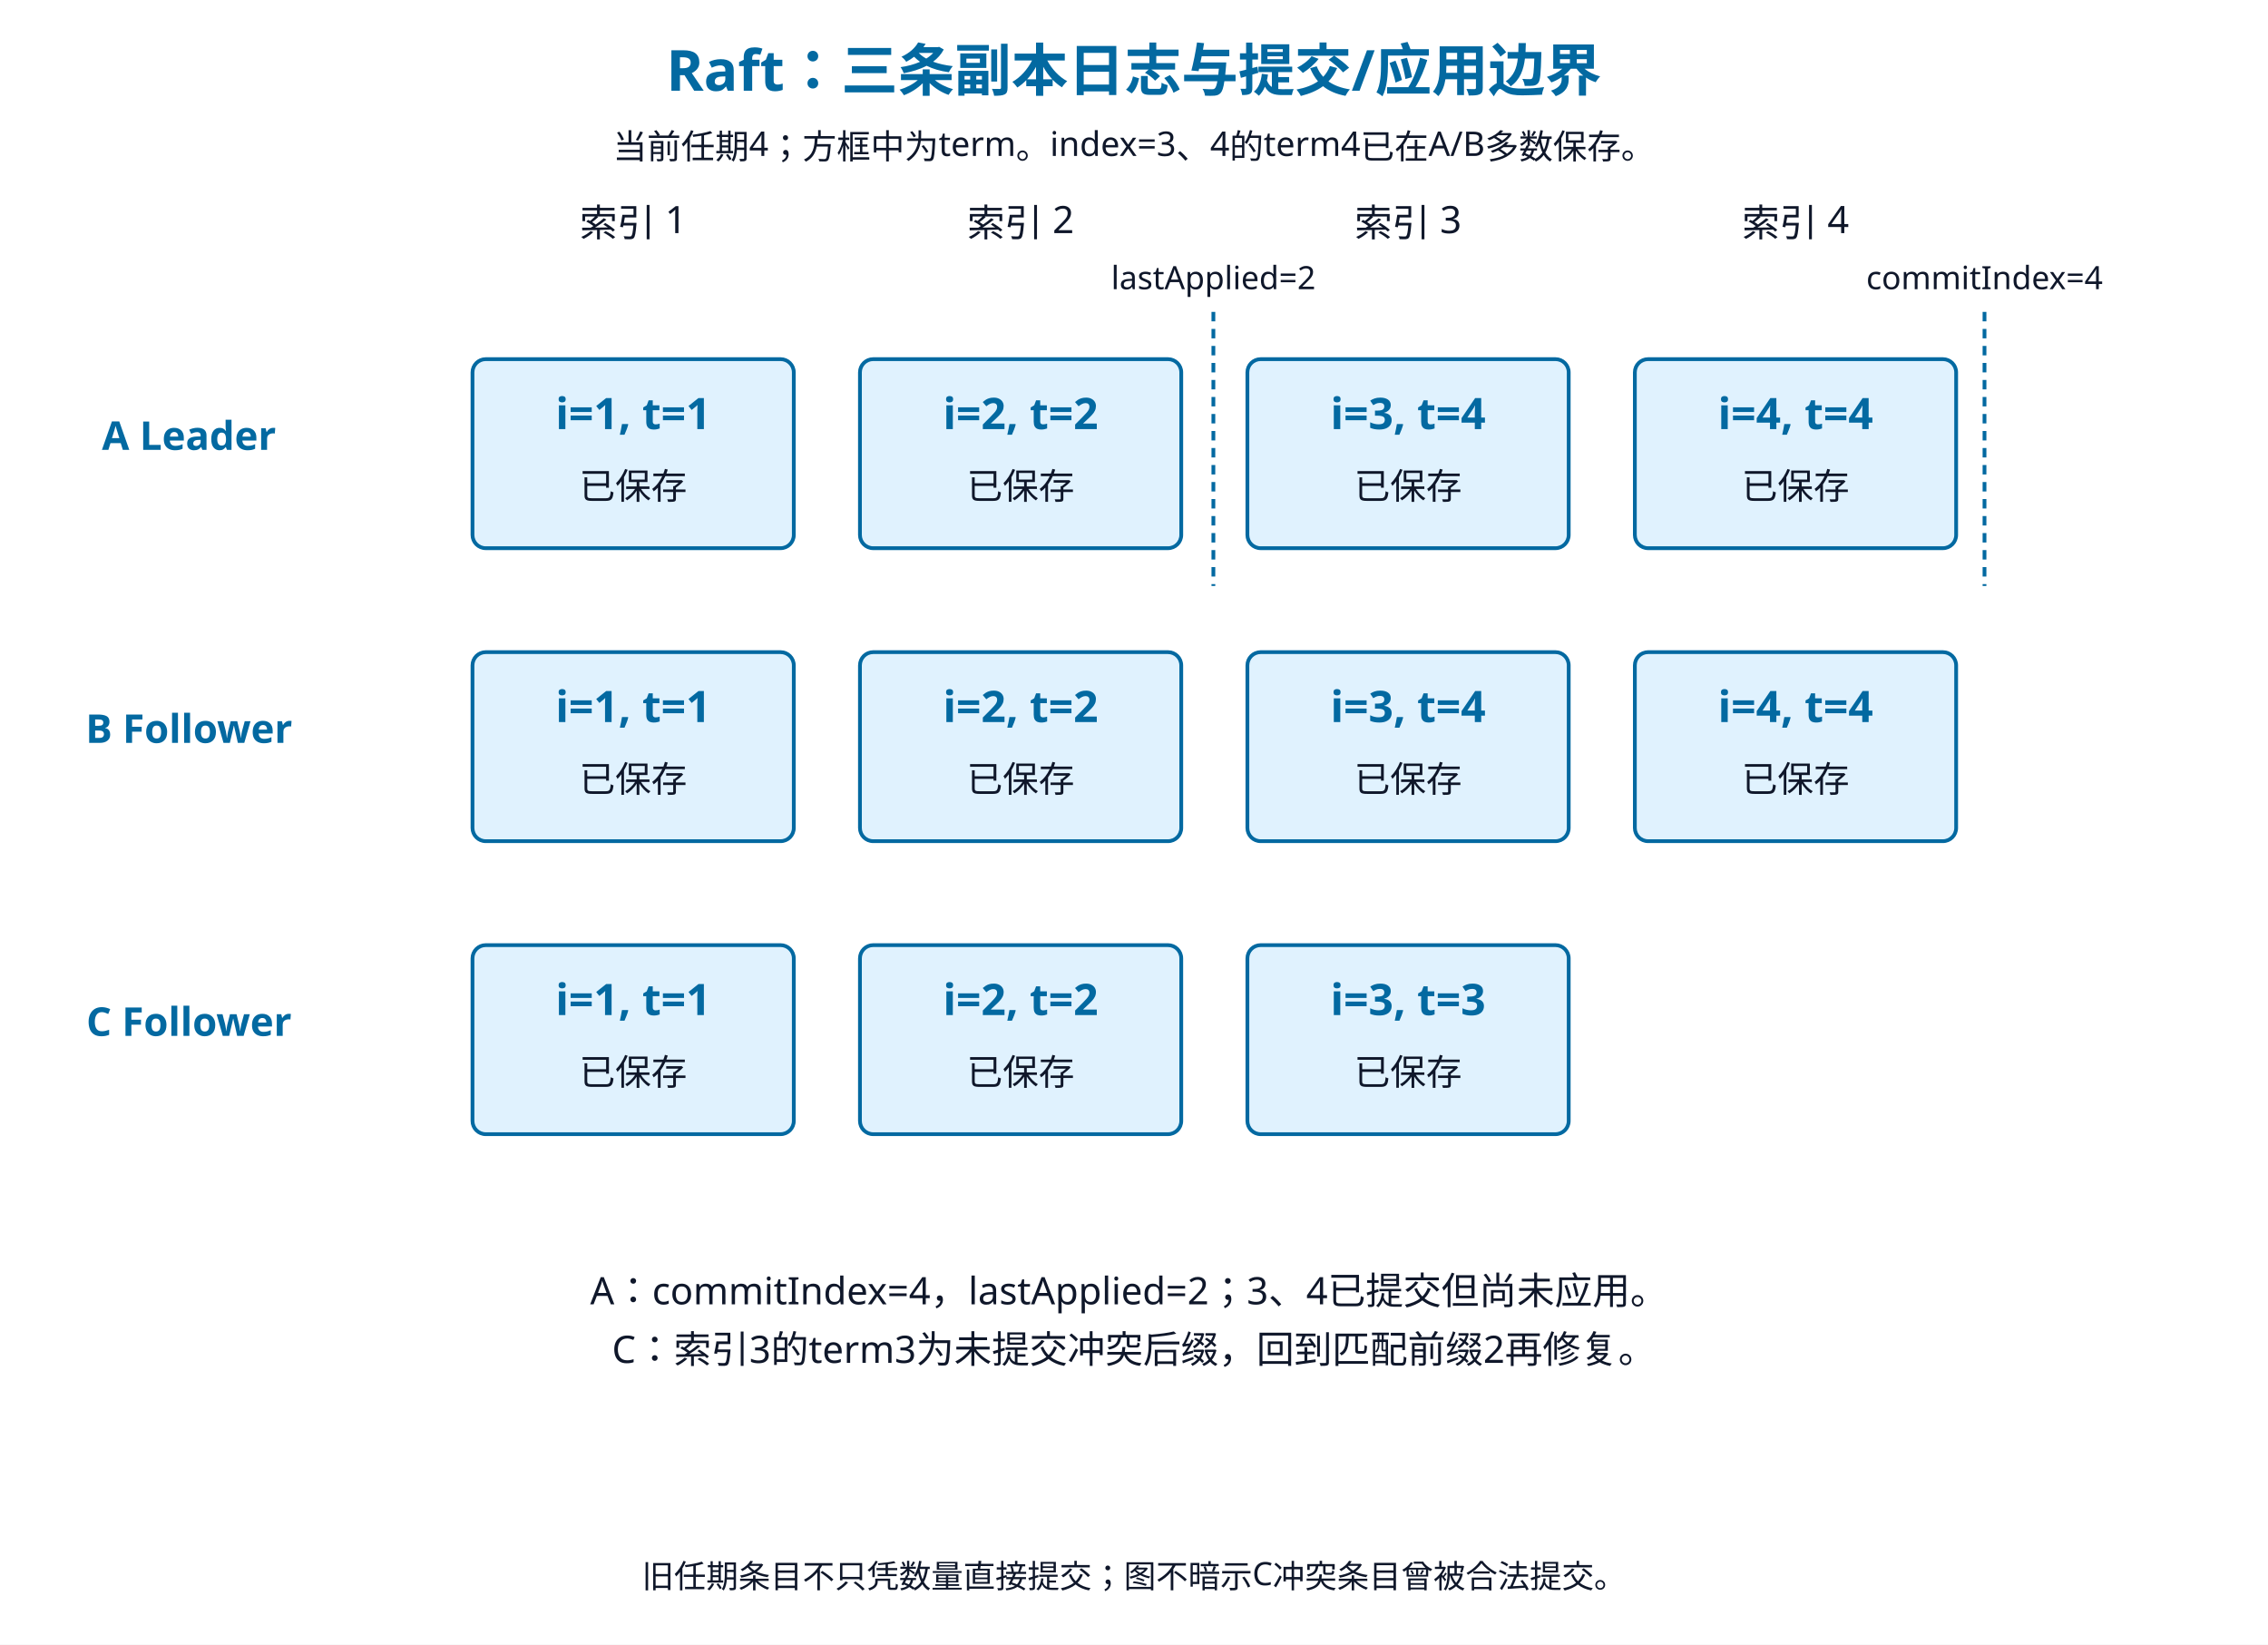
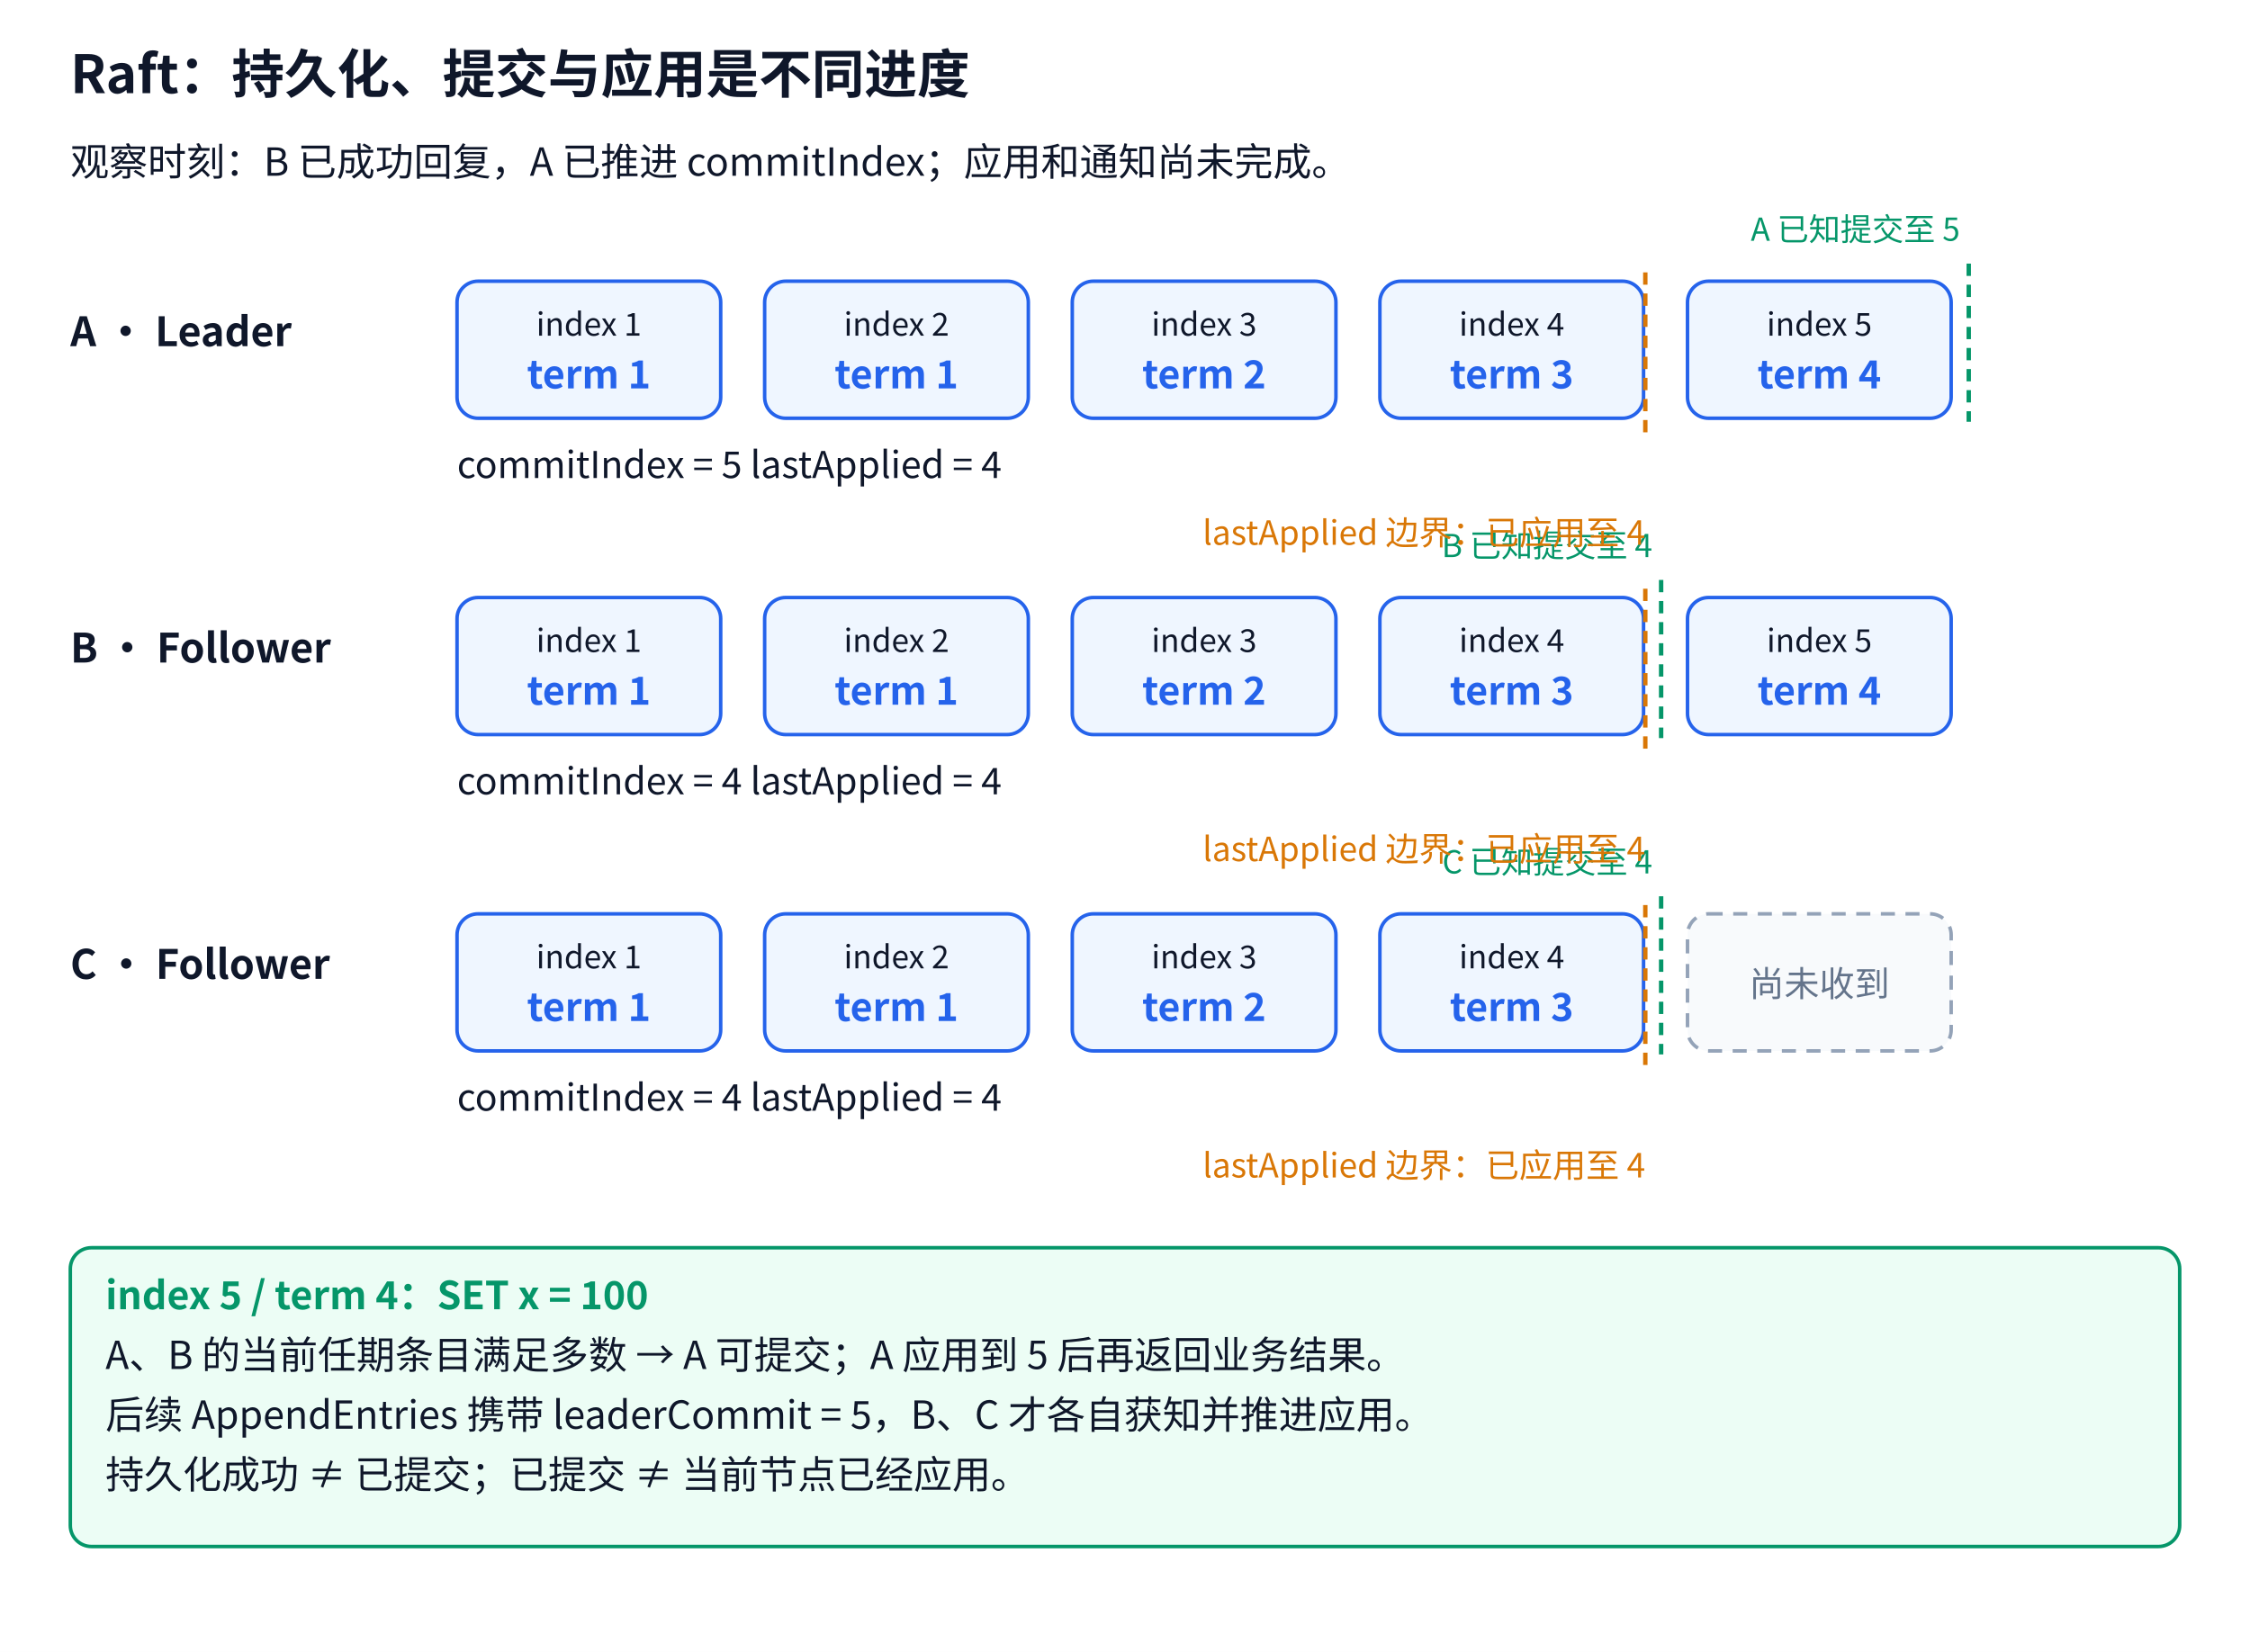
- <svg xmlns="http://www.w3.org/2000/svg" width="1200" height="870" viewBox="0 0 1200 870" role="img" aria-labelledby="title desc">
+ <svg xmlns="http://www.w3.org/2000/svg" width="1280" height="940" viewBox="0 0 1280 940" role="img" aria-labelledby="title desc">
  <defs>
-     <pattern id="grid" width="24" height="24" patternUnits="userSpaceOnUse">
-       <path d="M24 0H0V24" fill="none" stroke="#E7F1F8" stroke-width="1" />
-     </pattern>
-     <marker id="arrow" viewBox="0 0 10 10" refX="9" refY="5" markerWidth="7" markerHeight="7" orient="auto">
-       <path d="M0 0L10 5L0 10Z" fill="#0369A1" />
+     <marker id="arrow" markerWidth="10" markerHeight="10" refX="8" refY="5" orient="auto-start-reverse">
+       <path d="M0 0 L10 5 L0 10 Z" fill="#64748B" />
    </marker>
  </defs>
  <rect width="100%" height="100%" fill="#FFFFFF" />
-   <g font-family="Microsoft YaHei,Segoe UI,sans-serif">
-     <text x="600.0" y="48" text-anchor="middle" fill="#0369A1" font-size="30" font-weight="600">
-       <tspan x="600.0" dy="0">Raft：三条副本日志与提交/应用边界</tspan>
-     </text>
-     <text x="600.0" y="84" text-anchor="middle" fill="#0F172A" font-size="18" font-weight="400">
-       <tspan x="600.0" dy="0">当前任期4；方框中为term。index=3、4的term4已在A/B多数保存。</tspan>
-     </text>
-     <text x="100" y="238" text-anchor="middle" fill="#0369A1" font-size="21" font-weight="600">
-       <tspan x="100" dy="0">A Leader</tspan>
-     </text>
-     <rect x="250" y="190" width="170" height="100" rx="7" fill="#E0F2FE" stroke="#0369A1" stroke-width="2" />
-     <text x="335.0" y="227" text-anchor="middle" fill="#0369A1" font-size="23" font-weight="600">
-       <tspan x="335.0" dy="0">i=1, t=1</tspan>
-     </text>
-     <text x="335.0" y="264" text-anchor="middle" fill="#0F172A" font-size="19" font-weight="400">
-       <tspan x="335.0" dy="0">已保存</tspan>
-     </text>
-     <rect x="455" y="190" width="170" height="100" rx="7" fill="#E0F2FE" stroke="#0369A1" stroke-width="2" />
-     <text x="540.0" y="227" text-anchor="middle" fill="#0369A1" font-size="23" font-weight="600">
-       <tspan x="540.0" dy="0">i=2, t=2</tspan>
-     </text>
-     <text x="540.0" y="264" text-anchor="middle" fill="#0F172A" font-size="19" font-weight="400">
-       <tspan x="540.0" dy="0">已保存</tspan>
-     </text>
-     <rect x="660" y="190" width="170" height="100" rx="7" fill="#E0F2FE" stroke="#0369A1" stroke-width="2" />
-     <text x="745.0" y="227" text-anchor="middle" fill="#0369A1" font-size="23" font-weight="600">
-       <tspan x="745.0" dy="0">i=3, t=4</tspan>
-     </text>
-     <text x="745.0" y="264" text-anchor="middle" fill="#0F172A" font-size="19" font-weight="400">
-       <tspan x="745.0" dy="0">已保存</tspan>
-     </text>
-     <rect x="865" y="190" width="170" height="100" rx="7" fill="#E0F2FE" stroke="#0369A1" stroke-width="2" />
-     <text x="950.0" y="227" text-anchor="middle" fill="#0369A1" font-size="23" font-weight="600">
-       <tspan x="950.0" dy="0">i=4, t=4</tspan>
-     </text>
-     <text x="950.0" y="264" text-anchor="middle" fill="#0F172A" font-size="19" font-weight="400">
-       <tspan x="950.0" dy="0">已保存</tspan>
-     </text>
-     <text x="100" y="393" text-anchor="middle" fill="#0369A1" font-size="21" font-weight="600">
-       <tspan x="100" dy="0">B Follower</tspan>
-     </text>
-     <rect x="250" y="345" width="170" height="100" rx="7" fill="#E0F2FE" stroke="#0369A1" stroke-width="2" />
-     <text x="335.0" y="382" text-anchor="middle" fill="#0369A1" font-size="23" font-weight="600">
-       <tspan x="335.0" dy="0">i=1, t=1</tspan>
-     </text>
-     <text x="335.0" y="419" text-anchor="middle" fill="#0F172A" font-size="19" font-weight="400">
-       <tspan x="335.0" dy="0">已保存</tspan>
-     </text>
-     <rect x="455" y="345" width="170" height="100" rx="7" fill="#E0F2FE" stroke="#0369A1" stroke-width="2" />
-     <text x="540.0" y="382" text-anchor="middle" fill="#0369A1" font-size="23" font-weight="600">
-       <tspan x="540.0" dy="0">i=2, t=2</tspan>
-     </text>
-     <text x="540.0" y="419" text-anchor="middle" fill="#0F172A" font-size="19" font-weight="400">
-       <tspan x="540.0" dy="0">已保存</tspan>
-     </text>
-     <rect x="660" y="345" width="170" height="100" rx="7" fill="#E0F2FE" stroke="#0369A1" stroke-width="2" />
-     <text x="745.0" y="382" text-anchor="middle" fill="#0369A1" font-size="23" font-weight="600">
-       <tspan x="745.0" dy="0">i=3, t=4</tspan>
-     </text>
-     <text x="745.0" y="419" text-anchor="middle" fill="#0F172A" font-size="19" font-weight="400">
-       <tspan x="745.0" dy="0">已保存</tspan>
-     </text>
-     <rect x="865" y="345" width="170" height="100" rx="7" fill="#E0F2FE" stroke="#0369A1" stroke-width="2" />
-     <text x="950.0" y="382" text-anchor="middle" fill="#0369A1" font-size="23" font-weight="600">
-       <tspan x="950.0" dy="0">i=4, t=4</tspan>
-     </text>
-     <text x="950.0" y="419" text-anchor="middle" fill="#0F172A" font-size="19" font-weight="400">
-       <tspan x="950.0" dy="0">已保存</tspan>
-     </text>
-     <text x="100" y="548" text-anchor="middle" fill="#0369A1" font-size="21" font-weight="600">
-       <tspan x="100" dy="0">C Follower</tspan>
-     </text>
-     <rect x="250" y="500" width="170" height="100" rx="7" fill="#E0F2FE" stroke="#0369A1" stroke-width="2" />
-     <text x="335.0" y="537" text-anchor="middle" fill="#0369A1" font-size="23" font-weight="600">
-       <tspan x="335.0" dy="0">i=1, t=1</tspan>
-     </text>
-     <text x="335.0" y="574" text-anchor="middle" fill="#0F172A" font-size="19" font-weight="400">
-       <tspan x="335.0" dy="0">已保存</tspan>
-     </text>
-     <rect x="455" y="500" width="170" height="100" rx="7" fill="#E0F2FE" stroke="#0369A1" stroke-width="2" />
-     <text x="540.0" y="537" text-anchor="middle" fill="#0369A1" font-size="23" font-weight="600">
-       <tspan x="540.0" dy="0">i=2, t=2</tspan>
-     </text>
-     <text x="540.0" y="574" text-anchor="middle" fill="#0F172A" font-size="19" font-weight="400">
-       <tspan x="540.0" dy="0">已保存</tspan>
-     </text>
-     <rect x="660" y="500" width="170" height="100" rx="7" fill="#E0F2FE" stroke="#0369A1" stroke-width="2" />
-     <text x="745.0" y="537" text-anchor="middle" fill="#0369A1" font-size="23" font-weight="600">
-       <tspan x="745.0" dy="0">i=3, t=3</tspan>
-     </text>
-     <text x="745.0" y="574" text-anchor="middle" fill="#0F172A" font-size="19" font-weight="400">
-       <tspan x="745.0" dy="0">已保存</tspan>
-     </text>
-     <text x="335" y="125" text-anchor="middle" fill="#0F172A" font-size="20" font-weight="400">
-       <tspan x="335" dy="0">索引 1</tspan>
-     </text>
-     <text x="540" y="125" text-anchor="middle" fill="#0F172A" font-size="20" font-weight="400">
-       <tspan x="540" dy="0">索引 2</tspan>
-     </text>
-     <text x="745" y="125" text-anchor="middle" fill="#0F172A" font-size="20" font-weight="400">
-       <tspan x="745" dy="0">索引 3</tspan>
-     </text>
-     <text x="950" y="125" text-anchor="middle" fill="#0F172A" font-size="20" font-weight="400">
-       <tspan x="950" dy="0">索引 4</tspan>
-     </text>
-     <path d="M642 165 V310" stroke="#0369A1" stroke-width="2" stroke-dasharray="5 4" />
-     <text x="642" y="153" text-anchor="middle" fill="#0F172A" font-size="17" font-weight="400">
-       <tspan x="642" dy="0">lastApplied=2</tspan>
-     </text>
-     <path d="M1050 165 V310" stroke="#0369A1" stroke-width="2" stroke-dasharray="5 4" />
-     <text x="1050" y="153" text-anchor="middle" fill="#0F172A" font-size="17" font-weight="400">
-       <tspan x="1050" dy="0">commitIndex=4</tspan>
-     </text>
-     <text x="600" y="690" text-anchor="middle" fill="#0F172A" font-size="20" font-weight="400">
-       <tspan x="600" dy="0">A：commitIndex=4，lastApplied=2；3、4已提交但尚未应用。</tspan>
-       <tspan x="600" dy="31">C：索引3的term3为未提交冲突后缀，回到匹配前缀2再修复。</tspan>
-     </text>
-     <text x="600.0" y="840" text-anchor="middle" fill="#0F172A" font-size="17" font-weight="400">
-       <tspan x="600.0" dy="0">旧任期条目不只凭数量直接提交；图不暗示C冲突条目曾被合法提交。</tspan>
-     </text>
+   <g font-family="Microsoft YaHei, Noto Sans CJK SC, Segoe UI, sans-serif" fill="#0F172A">
+     <text x="40" y="53" font-size="30" fill="#0F172A" text-anchor="start" font-weight="700">Raft：持久化、提交与应用是不同进度</text>
+     <text x="40" y="100" font-size="22" fill="#0F172A" text-anchor="start" font-weight="400">观察时刻：B 已成功回复，A 已推进 commitIndex；应用和通知尚未完成。</text>
+     <text x="40" y="197" font-size="23" fill="#0F172A" text-anchor="start" font-weight="700">A · Leader</text>
+     <rect x="260" y="160" width="150" height="78" rx="12" fill="#EFF6FF" stroke="#2563EB" stroke-width="2" />
+     <text x="335" y="191" font-size="18" fill="#0F172A" text-anchor="middle" font-weight="400">index 1</text>
+     <text x="335" y="221" font-size="22" fill="#2563EB" text-anchor="middle" font-weight="700">term 1</text>
+     <rect x="435" y="160" width="150" height="78" rx="12" fill="#EFF6FF" stroke="#2563EB" stroke-width="2" />
+     <text x="510" y="191" font-size="18" fill="#0F172A" text-anchor="middle" font-weight="400">index 2</text>
+     <text x="510" y="221" font-size="22" fill="#2563EB" text-anchor="middle" font-weight="700">term 1</text>
+     <rect x="610" y="160" width="150" height="78" rx="12" fill="#EFF6FF" stroke="#2563EB" stroke-width="2" />
+     <text x="685" y="191" font-size="18" fill="#0F172A" text-anchor="middle" font-weight="400">index 3</text>
+     <text x="685" y="221" font-size="22" fill="#2563EB" text-anchor="middle" font-weight="700">term 2</text>
+     <rect x="785" y="160" width="150" height="78" rx="12" fill="#EFF6FF" stroke="#2563EB" stroke-width="2" />
+     <text x="860" y="191" font-size="18" fill="#0F172A" text-anchor="middle" font-weight="400">index 4</text>
+     <text x="860" y="221" font-size="22" fill="#2563EB" text-anchor="middle" font-weight="700">term 3</text>
+     <rect x="960" y="160" width="150" height="78" rx="12" fill="#EFF6FF" stroke="#2563EB" stroke-width="2" />
+     <text x="1035" y="191" font-size="18" fill="#0F172A" text-anchor="middle" font-weight="400">index 5</text>
+     <text x="1035" y="221" font-size="22" fill="#2563EB" text-anchor="middle" font-weight="700">term 4</text>
+     <text x="260" y="272" font-size="21" fill="#0F172A" text-anchor="start" font-weight="400">commitIndex = 5    lastApplied = 4</text>
+     <text x="40" y="377" font-size="23" fill="#0F172A" text-anchor="start" font-weight="700">B · Follower</text>
+     <rect x="260" y="340" width="150" height="78" rx="12" fill="#EFF6FF" stroke="#2563EB" stroke-width="2" />
+     <text x="335" y="371" font-size="18" fill="#0F172A" text-anchor="middle" font-weight="400">index 1</text>
+     <text x="335" y="401" font-size="22" fill="#2563EB" text-anchor="middle" font-weight="700">term 1</text>
+     <rect x="435" y="340" width="150" height="78" rx="12" fill="#EFF6FF" stroke="#2563EB" stroke-width="2" />
+     <text x="510" y="371" font-size="18" fill="#0F172A" text-anchor="middle" font-weight="400">index 2</text>
+     <text x="510" y="401" font-size="22" fill="#2563EB" text-anchor="middle" font-weight="700">term 1</text>
+     <rect x="610" y="340" width="150" height="78" rx="12" fill="#EFF6FF" stroke="#2563EB" stroke-width="2" />
+     <text x="685" y="371" font-size="18" fill="#0F172A" text-anchor="middle" font-weight="400">index 3</text>
+     <text x="685" y="401" font-size="22" fill="#2563EB" text-anchor="middle" font-weight="700">term 2</text>
+     <rect x="785" y="340" width="150" height="78" rx="12" fill="#EFF6FF" stroke="#2563EB" stroke-width="2" />
+     <text x="860" y="371" font-size="18" fill="#0F172A" text-anchor="middle" font-weight="400">index 4</text>
+     <text x="860" y="401" font-size="22" fill="#2563EB" text-anchor="middle" font-weight="700">term 3</text>
+     <rect x="960" y="340" width="150" height="78" rx="12" fill="#EFF6FF" stroke="#2563EB" stroke-width="2" />
+     <text x="1035" y="371" font-size="18" fill="#0F172A" text-anchor="middle" font-weight="400">index 5</text>
+     <text x="1035" y="401" font-size="22" fill="#2563EB" text-anchor="middle" font-weight="700">term 4</text>
+     <text x="260" y="452" font-size="21" fill="#0F172A" text-anchor="start" font-weight="400">commitIndex = 4    lastApplied = 4</text>
+     <text x="40" y="557" font-size="23" fill="#0F172A" text-anchor="start" font-weight="700">C · Follower</text>
+     <rect x="260" y="520" width="150" height="78" rx="12" fill="#EFF6FF" stroke="#2563EB" stroke-width="2" />
+     <text x="335" y="551" font-size="18" fill="#0F172A" text-anchor="middle" font-weight="400">index 1</text>
+     <text x="335" y="581" font-size="22" fill="#2563EB" text-anchor="middle" font-weight="700">term 1</text>
+     <rect x="435" y="520" width="150" height="78" rx="12" fill="#EFF6FF" stroke="#2563EB" stroke-width="2" />
+     <text x="510" y="551" font-size="18" fill="#0F172A" text-anchor="middle" font-weight="400">index 2</text>
+     <text x="510" y="581" font-size="22" fill="#2563EB" text-anchor="middle" font-weight="700">term 1</text>
+     <rect x="610" y="520" width="150" height="78" rx="12" fill="#EFF6FF" stroke="#2563EB" stroke-width="2" />
+     <text x="685" y="551" font-size="18" fill="#0F172A" text-anchor="middle" font-weight="400">index 3</text>
+     <text x="685" y="581" font-size="22" fill="#2563EB" text-anchor="middle" font-weight="700">term 2</text>
+     <rect x="785" y="520" width="150" height="78" rx="12" fill="#EFF6FF" stroke="#2563EB" stroke-width="2" />
+     <text x="860" y="551" font-size="18" fill="#0F172A" text-anchor="middle" font-weight="400">index 4</text>
+     <text x="860" y="581" font-size="22" fill="#2563EB" text-anchor="middle" font-weight="700">term 3</text>
+     <text x="260" y="632" font-size="21" fill="#0F172A" text-anchor="start" font-weight="400">commitIndex = 4    lastApplied = 4</text>
+     <rect x="960" y="520" width="150" height="78" rx="12" fill="#F8FAFC" stroke="#94A3B8" stroke-width="2" stroke-dasharray="8 6" />
+     <text x="1035" y="567" font-size="20" fill="#64748B" text-anchor="middle" font-weight="400">尚未收到</text>
+     <path d="M1120 150 L1120 240" fill="none" stroke="#059669" stroke-width="2.5" stroke-dasharray="7 5" />
+     <text x="1115" y="137" font-size="18" fill="#059669" text-anchor="end" font-weight="400">A 已知提交至 5</text>
+     <path d="M945 330 L945 420" fill="none" stroke="#059669" stroke-width="2.5" stroke-dasharray="7 5" />
+     <text x="940" y="317" font-size="18" fill="#059669" text-anchor="end" font-weight="400">B 已知提交至 4</text>
+     <path d="M945 510 L945 600" fill="none" stroke="#059669" stroke-width="2.5" stroke-dasharray="7 5" />
+     <text x="940" y="497" font-size="18" fill="#059669" text-anchor="end" font-weight="400">C 已知提交至 4</text>
+     <path d="M936 155 L936 248" fill="none" stroke="#D97706" stroke-width="2.5" stroke-dasharray="7 5" />
+     <text x="936" y="310" font-size="19" fill="#D97706" text-anchor="end" font-weight="400">lastApplied 边界：已应用至 4</text>
+     <path d="M936 335 L936 428" fill="none" stroke="#D97706" stroke-width="2.5" stroke-dasharray="7 5" />
+     <text x="936" y="490" font-size="19" fill="#D97706" text-anchor="end" font-weight="400">lastApplied 边界：已应用至 4</text>
+     <path d="M936 515 L936 608" fill="none" stroke="#D97706" stroke-width="2.5" stroke-dasharray="7 5" />
+     <text x="936" y="670" font-size="19" fill="#D97706" text-anchor="end" font-weight="400">lastApplied 边界：已应用至 4</text>
+     <rect x="40" y="710" width="1200" height="170" rx="12" fill="#ECFDF5" stroke="#059669" stroke-width="2" />
+     <text x="60" y="745" font-size="22" fill="#059669" text-anchor="start" font-weight="700">index 5 / term 4：SET x = 100</text>
+     <text x="60" y="779" font-size="22" fill="#0F172A" text-anchor="start" font-weight="400">A、B 的当前任期条目满足多数 → A 可提交；A 应用到 5 后再返回业务结果。</text>
+     <text x="60" y="813" font-size="22" fill="#0F172A" text-anchor="start" font-weight="400">后续 AppendEntries 携带 leaderCommit = 5，B、C 才各自获知并推进应用。</text>
+     <text x="60" y="847" font-size="22" fill="#0F172A" text-anchor="start" font-weight="400">持久化成功 ≠ 已提交；已提交 ≠ 当前节点已经应用。</text>
  </g>
</svg>
